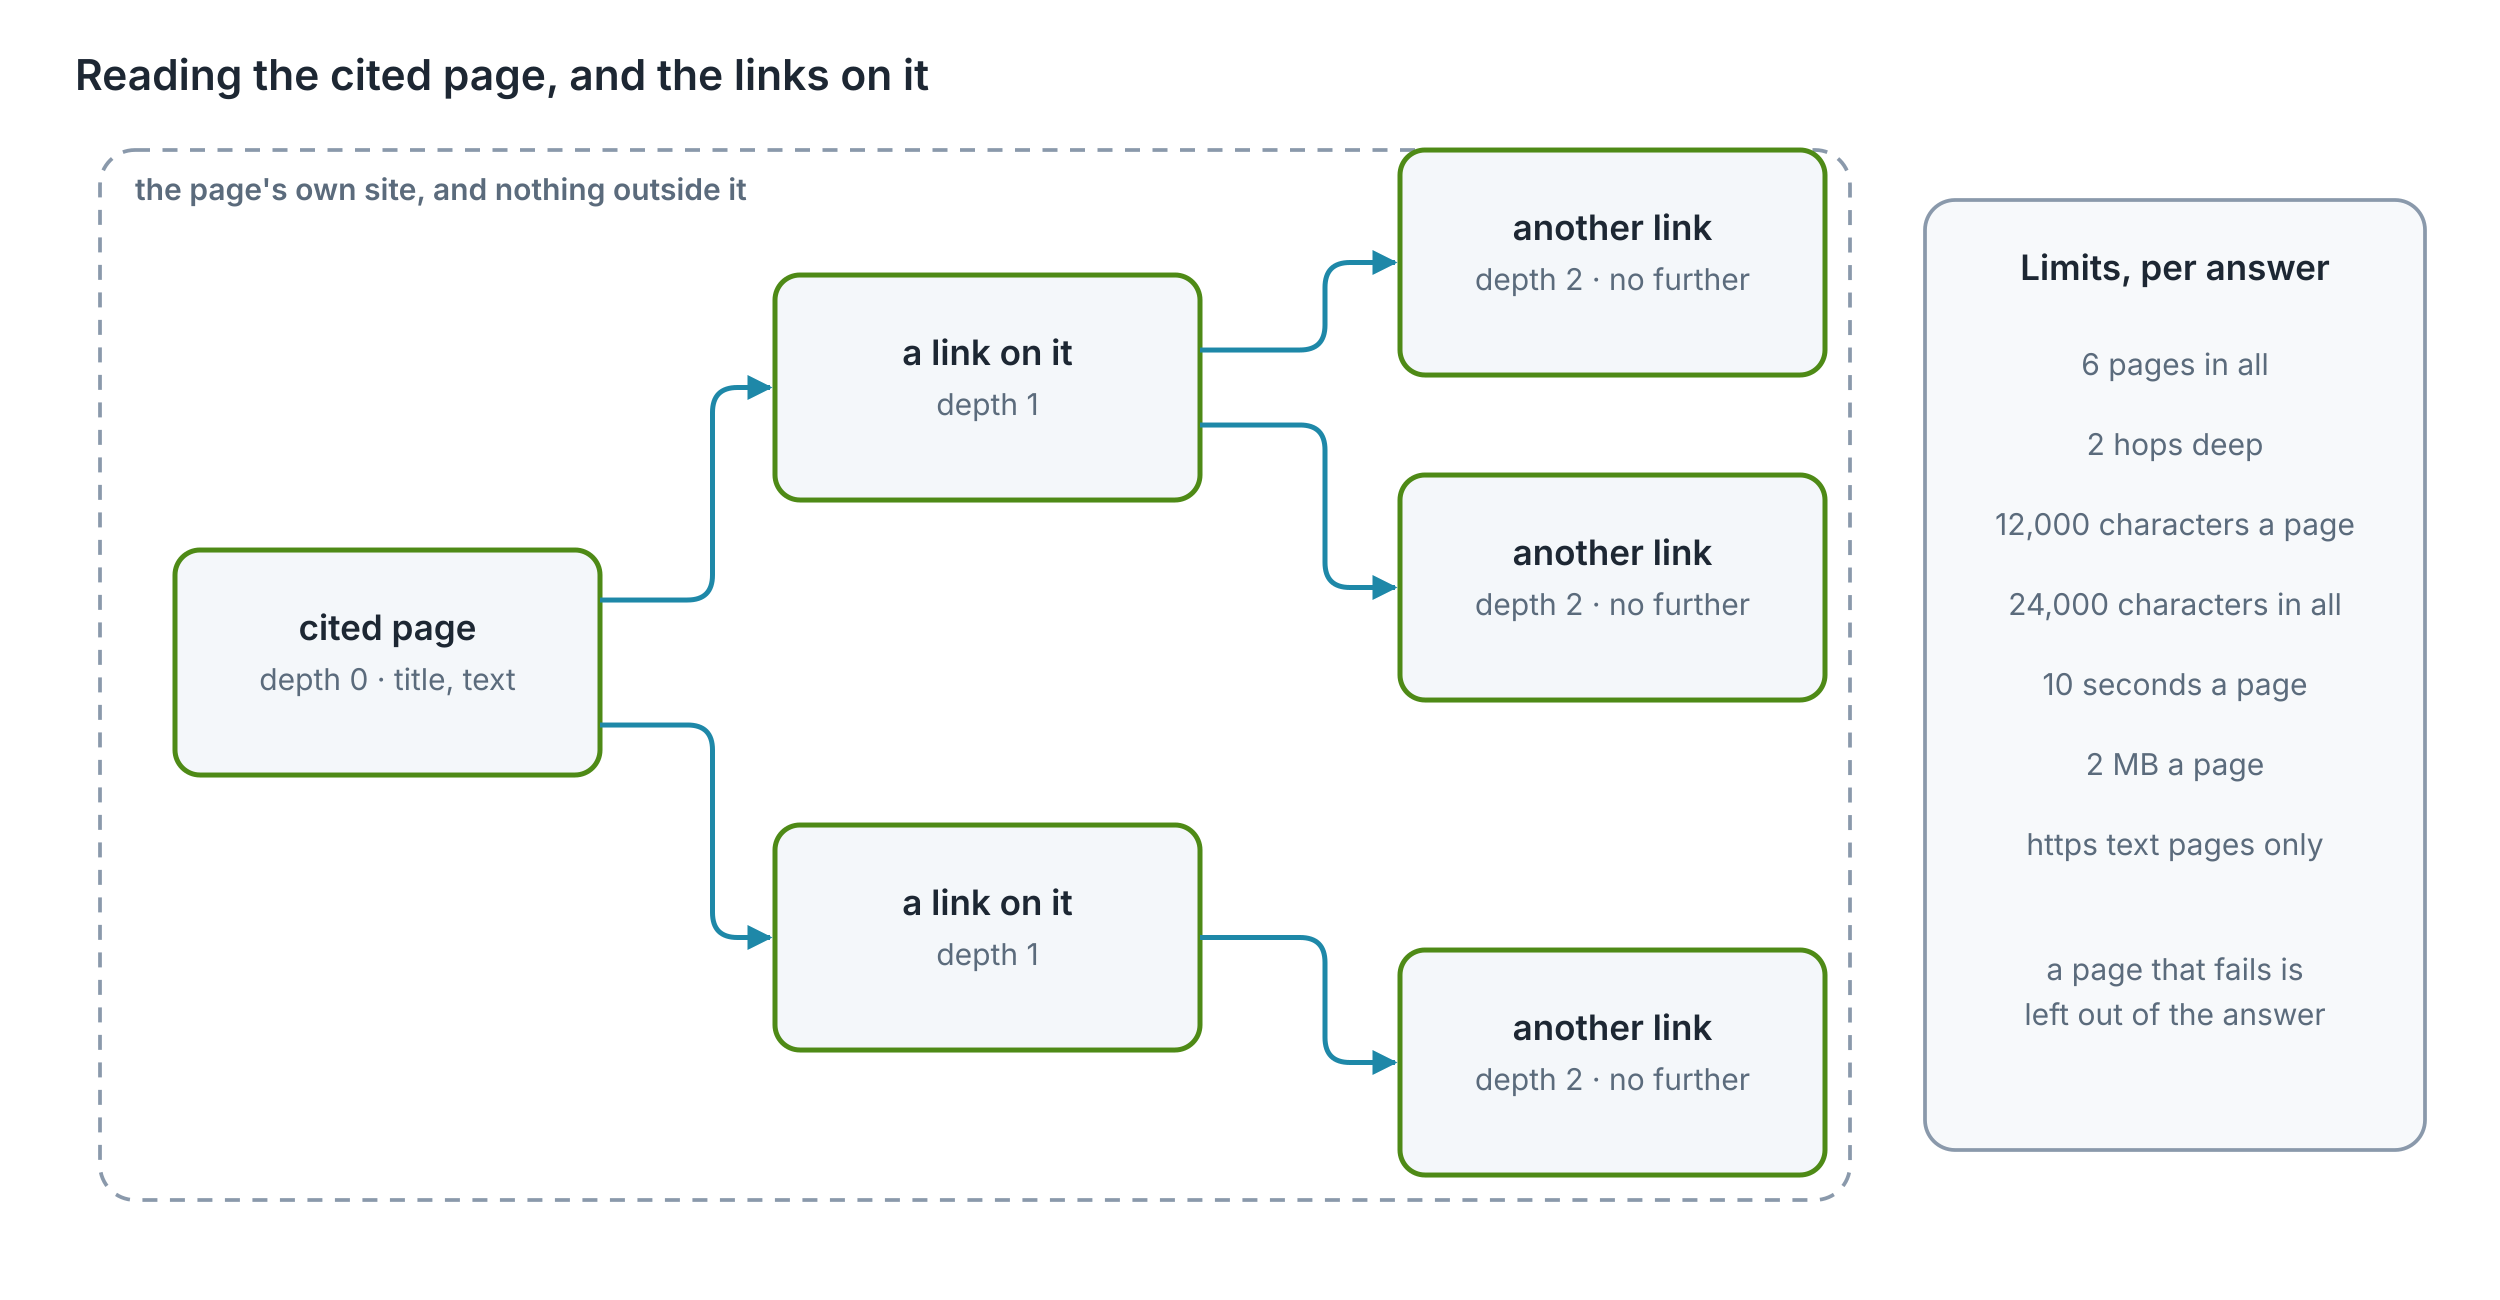
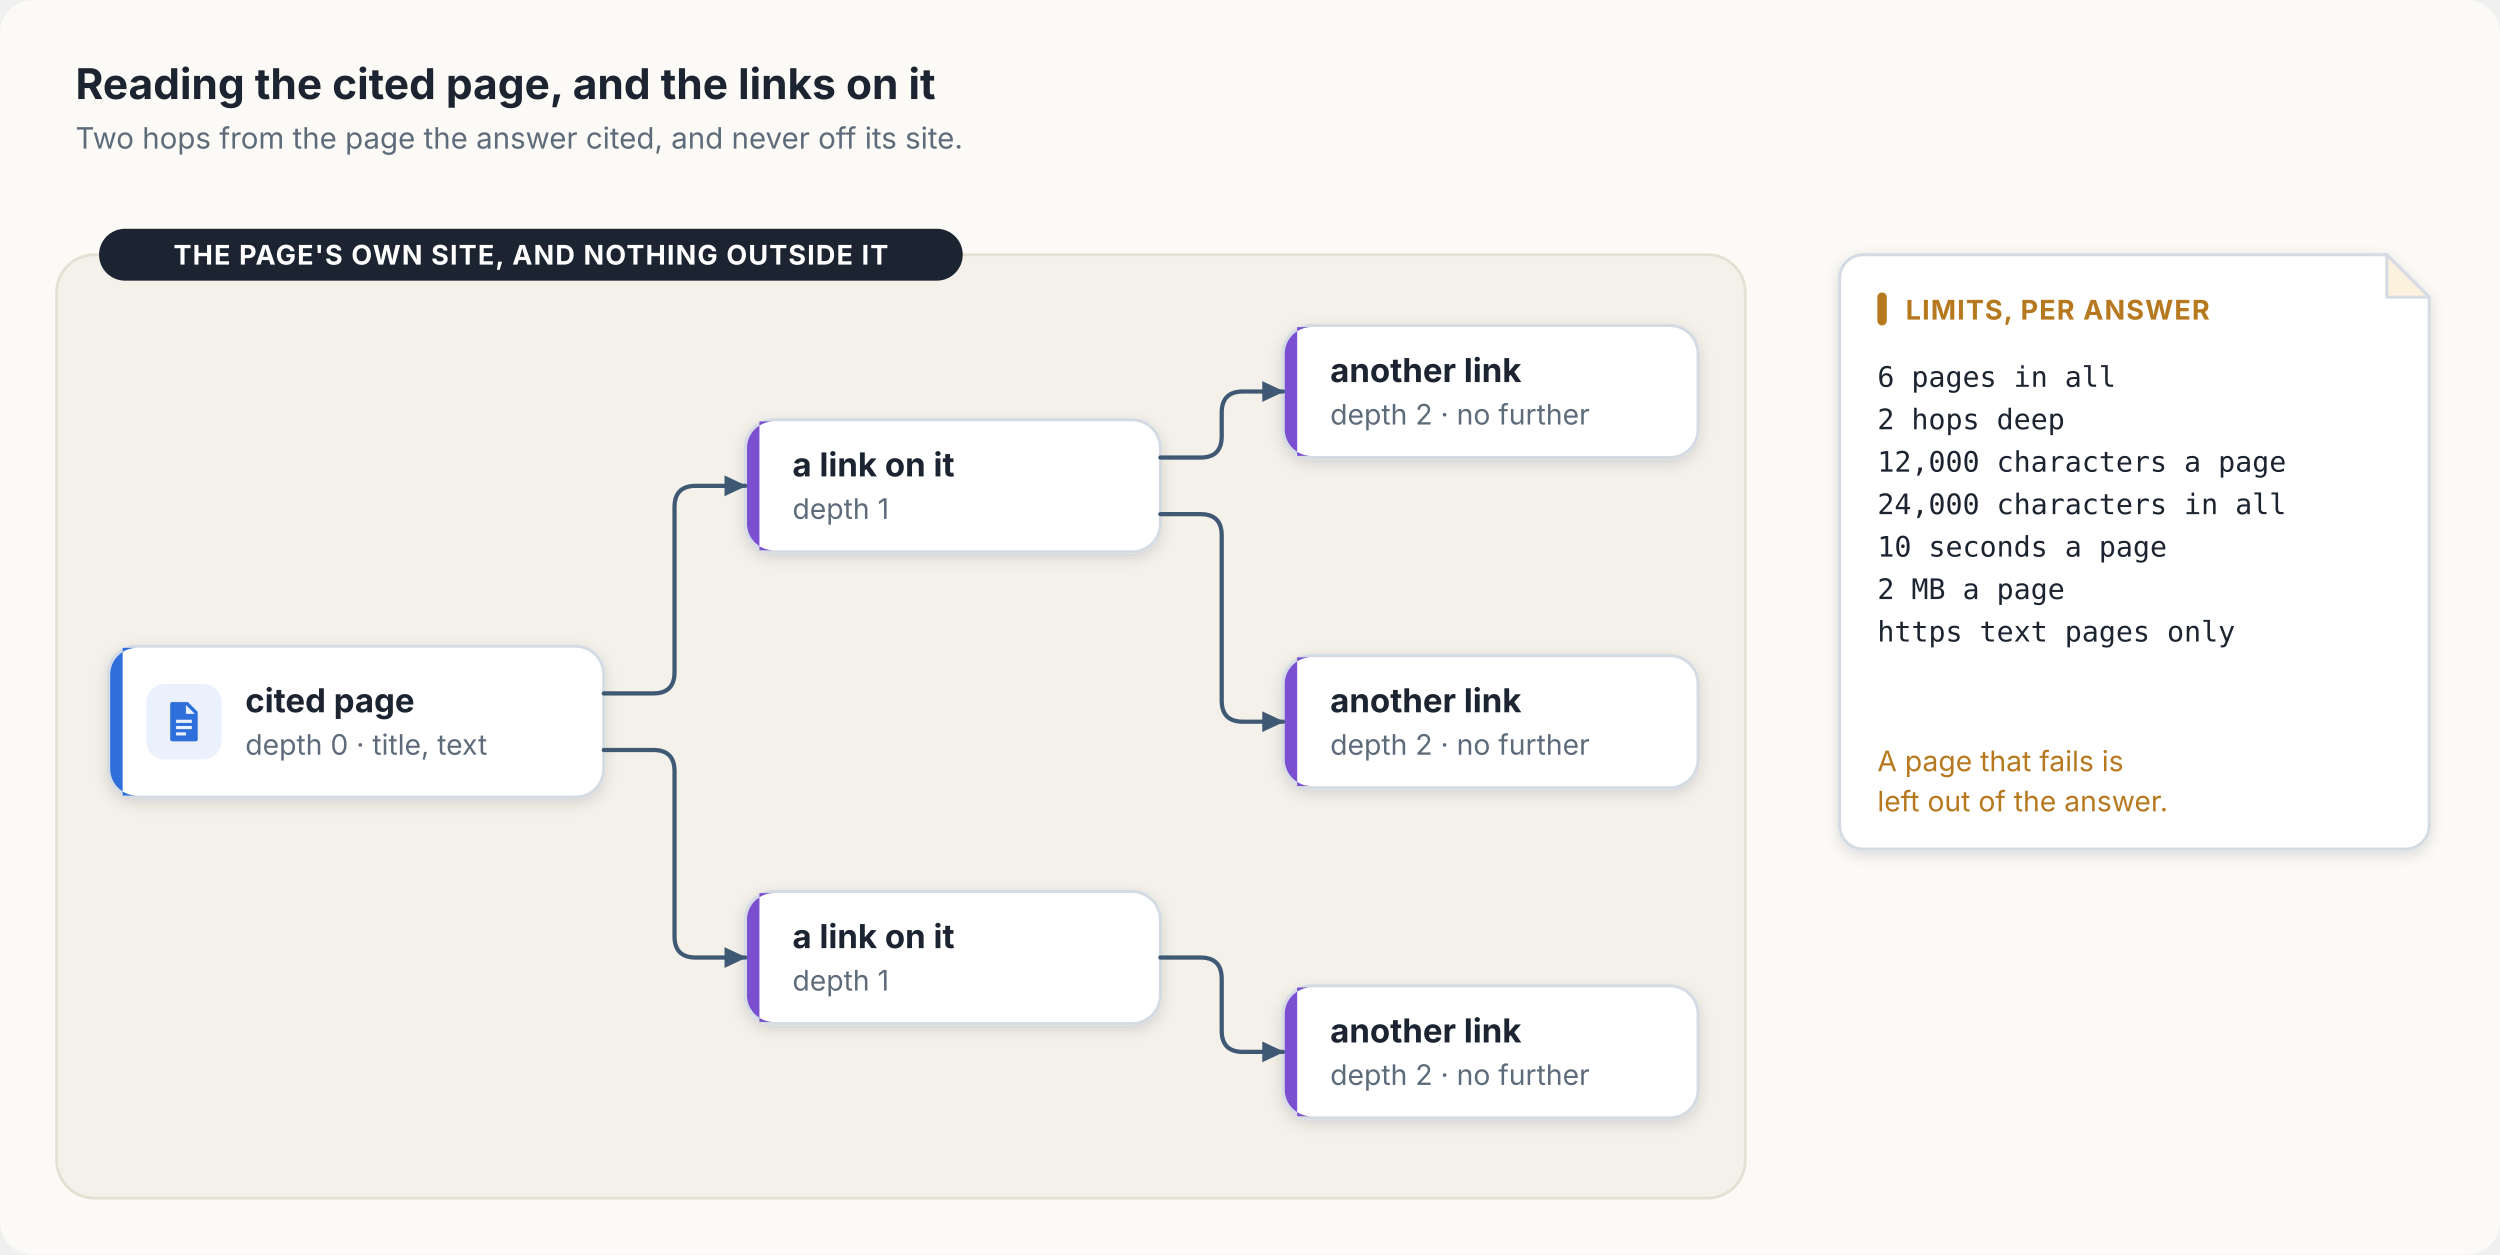
- <svg xmlns="http://www.w3.org/2000/svg" viewBox="0 0 1000 520" width="1000" height="520" role="img" aria-label="fetch_page_content_recursive reads the cited page at depth 0, then up to three of its own links at depth 1, then their links at depth 2, but no further. It follows only links on the cited page's own site, and a panel lists the limits: 6 pages in all, 2 hops deep, 12,000 characters a page, 24,000 in all, 10 seconds and 2 MB a page, https text pages only.">
+ <svg xmlns="http://www.w3.org/2000/svg" viewBox="0 0 1060 532" width="1060" height="532" role="img" aria-label="fetch_page_content_recursive reads the cited page at depth 0, then up to three of its own links at depth 1, then their links at depth 2, but no further. It follows only links on the cited page's own site, and a panel lists the limits: 6 pages in all, 2 hops deep, 12,000 characters a page, 24,000 in all, 10 seconds and 2 MB a page, https text pages only.">
  <style>
-     text { font-family: Inter, "Segoe UI", Helvetica, Arial, sans-serif; }
-     .title { fill: #1D2733; font-size: 17px; font-weight: 600; }
-     .name { fill: #1D2733; font-size: 14px; font-weight: 600; }
-     .note { fill: #5B6B7C; font-size: 12px; }
-     .label { fill: #1E88A8; font-size: 12px; }
-     .box { fill: #F4F7FA; stroke: #4E8A16; stroke-width: 2; }
-     .zone { fill: none; stroke: #8A99AB; stroke-width: 1.5; stroke-dasharray: 6 5; }
-     .zonelabel { fill: #5B6B7C; font-size: 12px; font-weight: 600; }
-     .panel { fill: #F7F9FB; stroke: #8A99AB; stroke-width: 1.5; }
-     .flow { stroke: #1E88A8; stroke-width: 2; fill: none; stroke-linejoin: round; }
+     text { font-family: Inter, "Segoe UI", "Helvetica Neue", Helvetica, Arial, sans-serif; fill: #1B2430; }
+     .title { font-size: 18px; font-weight: 650; }
+     .lede { font-size: 12.5px; fill: #5D6B7A; }
+     .name { font-size: 14px; font-weight: 650; }
+     .sub { font-size: 12px; fill: #5D6B7A; }
+     .note { font-size: 12px; fill: #5D6B7A; }
+     .tab { font-size: 11.5px; font-weight: 650; letter-spacing: 0.04em; fill: #5D6B7A; }
+     .mono { font-family: "JetBrains Mono", "SF Mono", Menlo, Consolas, monospace; font-size: 12px; }
+     .dim { fill: #8794A3; }
+     .strong { font-weight: 700; }
+     .trap { fill: #CF4526; font-weight: 700; }
+     .pill { font-size: 11px; font-weight: 600; }
+     .wire { fill: none; stroke: #3F5873; stroke-width: 1.8; stroke-linecap: round; stroke-linejoin: round; }
+     .wire.danger { stroke: #CF4526; stroke-dasharray: 6 5; }
+     .wire.idle { stroke: #7F8EA0; stroke-dasharray: 2 5; }
  </style>
  <defs>
-     <marker id="arrow" viewBox="0 0 10 10" refX="9" refY="5" markerUnits="userSpaceOnUse" markerWidth="10" markerHeight="10" orient="auto">
-       <path d="M0,0 L10,5 L0,10 Z" fill="#1E88A8" />
+     <filter id="lift" x="-10%" y="-10%" width="120%" height="135%">
+       <feDropShadow dx="0" dy="2" stdDeviation="3" flood-color="#1B2430" flood-opacity="0.13" />
+     </filter>
+     <marker id="head" viewBox="0 0 10 10" refX="8.5" refY="5" markerUnits="userSpaceOnUse" markerWidth="11" markerHeight="11" orient="auto">
+       <path d="M0.5,1 L9,5 L0.5,9 Z" fill="#3F5873" />
+     </marker>
+     <marker id="head-danger" viewBox="0 0 10 10" refX="8.5" refY="5" markerUnits="userSpaceOnUse" markerWidth="11" markerHeight="11" orient="auto">
+       <path d="M0.5,1 L9,5 L0.5,9 Z" fill="#CF4526" />
+     </marker>
+     <marker id="head-idle" viewBox="0 0 10 10" refX="8.5" refY="5" markerUnits="userSpaceOnUse" markerWidth="11" markerHeight="11" orient="auto">
+       <path d="M0.5,1 L9,5 L0.5,9 Z" fill="#7F8EA0" />
    </marker>
  </defs>
-   <rect width="1000" height="520" fill="#FFFFFF" />
-   <text x="30" y="36" class="title">Reading the cited page, and the links on it</text>
-   <rect x="40" y="60" width="700" height="420" rx="14" class="zone" />
-   <text x="54" y="80" class="zonelabel">the page's own site, and nothing outside it</text>
-   <rect x="70" y="220" width="170" height="90" rx="10" class="box" />
-   <text x="155" y="256" class="name" text-anchor="middle">cited page</text>
-   <text x="155" y="276" class="note" text-anchor="middle">depth 0 · title, text</text>
-   <rect x="310" y="110" width="170" height="90" rx="10" class="box" />
-   <text x="395" y="146" class="name" text-anchor="middle">a link on it</text>
-   <text x="395" y="166" class="note" text-anchor="middle">depth 1</text>
-   <rect x="310" y="330" width="170" height="90" rx="10" class="box" />
-   <text x="395" y="366" class="name" text-anchor="middle">a link on it</text>
-   <text x="395" y="386" class="note" text-anchor="middle">depth 1</text>
-   <rect x="560" y="60" width="170" height="90" rx="10" class="box" />
-   <text x="645" y="96" class="name" text-anchor="middle">another link</text>
-   <text x="645" y="116" class="note" text-anchor="middle">depth 2 · no further</text>
-   <rect x="560" y="190" width="170" height="90" rx="10" class="box" />
-   <text x="645" y="226" class="name" text-anchor="middle">another link</text>
-   <text x="645" y="246" class="note" text-anchor="middle">depth 2 · no further</text>
-   <rect x="560" y="380" width="170" height="90" rx="10" class="box" />
-   <text x="645" y="416" class="name" text-anchor="middle">another link</text>
-   <text x="645" y="436" class="note" text-anchor="middle">depth 2 · no further</text>
-   <path class="flow" d="M240,240 L275,240 Q285,240 285,230 L285,165 Q285,155 295,155 L308,155" marker-end="url(#arrow)" />
-   <path class="flow" d="M240,290 L275,290 Q285,290 285,300 L285,365 Q285,375 295,375 L308,375" marker-end="url(#arrow)" />
-   <path class="flow" d="M480,140 L520,140 Q530,140 530,130 L530,115 Q530,105 540,105 L558,105" marker-end="url(#arrow)" />
-   <path class="flow" d="M480,170 L520,170 Q530,170 530,180 L530,225 Q530,235 540,235 L558,235" marker-end="url(#arrow)" />
-   <path class="flow" d="M480,375 L520,375 Q530,375 530,385 L530,415 Q530,425 540,425 L558,425" marker-end="url(#arrow)" />
-   <rect x="770" y="80" width="200" height="380" rx="12" class="panel" />
-   <text x="870" y="112" class="name" text-anchor="middle">Limits, per answer</text>
-   <text x="870" y="150" class="note" text-anchor="middle">6 pages in all</text>
-   <text x="870" y="182" class="note" text-anchor="middle">2 hops deep</text>
-   <text x="870" y="214" class="note" text-anchor="middle">12,000 characters a page</text>
-   <text x="870" y="246" class="note" text-anchor="middle">24,000 characters in all</text>
-   <text x="870" y="278" class="note" text-anchor="middle">10 seconds a page</text>
-   <text x="870" y="310" class="note" text-anchor="middle">2 MB a page</text>
-   <text x="870" y="342" class="note" text-anchor="middle">https text pages only</text>
-   <text x="870" y="392" class="note" text-anchor="middle">a page that fails is</text>
-   <text x="870" y="410" class="note" text-anchor="middle">left out of the answer</text>
+   <rect width="1060" height="532" rx="14" fill="#FBFAF6" />
+   <text x="32.0" y="42.0" class="title" text-anchor="start" xml:space="preserve">Reading the cited page, and the links on it</text>
+   <text x="32.0" y="63.0" class="lede" text-anchor="start" xml:space="preserve">Two hops from the page the answer cited, and never off its site.</text>
+   <rect x="24" y="108" width="716" height="400" rx="16" fill="#F3F1EA" stroke="#E4E0D4" stroke-width="1.2" />
+   <rect x="42" y="97" width="366.2" height="22" rx="11" fill="#1B2430" />
+   <text x="225.1" y="112.2" class="tab" text-anchor="middle" style="fill:#FFFFFF" xml:space="preserve">THE PAGE'S OWN SITE, AND NOTHING OUTSIDE IT</text>
+   <rect x="46" y="274" width="210" height="64" rx="12" fill="#FFFFFF" stroke="#D5DBE3" stroke-width="1.3" filter="url(#lift)" />
+   <path d="M58,274.7 H52 V337.3 H58 A11.3,11.3 0 0 1 46.7,326 V286 A11.3,11.3 0 0 1 58,274.7 Z" fill="#2F6FDB" />
+   <rect x="62" y="290.0" width="32" height="32" rx="8" fill="#EAF1FD" />
+   <g transform="translate(68.0,296.0) scale(0.8333)">
+     <path d="M6 2h8l5 5v14a1 1 0 0 1-1 1H6a1 1 0 0 1-1-1V3a1 1 0 0 1 1-1zm7 1.5V8h4.5zM8 11v1.6h8V11zm0 3.2v1.6h8v-1.6zm0 3.2V19h5v-1.6z" fill="#2F6FDB" fill-rule="evenodd" />
+   </g>
+   <text x="104.0" y="302.0" class="name" text-anchor="start" xml:space="preserve">cited page</text>
+   <text x="104.0" y="320.0" class="sub" text-anchor="start" xml:space="preserve">depth 0 · title, text</text>
+   <rect x="316" y="178" width="176" height="56" rx="12" fill="#FFFFFF" stroke="#D5DBE3" stroke-width="1.3" filter="url(#lift)" />
+   <path d="M328,178.7 H322 V233.3 H328 A11.3,11.3 0 0 1 316.7,222 V190 A11.3,11.3 0 0 1 328,178.7 Z" fill="#7A4FD0" />
+   <text x="336.0" y="202.0" class="name" text-anchor="start" xml:space="preserve">a link on it</text>
+   <text x="336.0" y="220.0" class="sub" text-anchor="start" xml:space="preserve">depth 1</text>
+   <rect x="316" y="378" width="176" height="56" rx="12" fill="#FFFFFF" stroke="#D5DBE3" stroke-width="1.3" filter="url(#lift)" />
+   <path d="M328,378.7 H322 V433.3 H328 A11.3,11.3 0 0 1 316.7,422 V390 A11.3,11.3 0 0 1 328,378.7 Z" fill="#7A4FD0" />
+   <text x="336.0" y="402.0" class="name" text-anchor="start" xml:space="preserve">a link on it</text>
+   <text x="336.0" y="420.0" class="sub" text-anchor="start" xml:space="preserve">depth 1</text>
+   <rect x="544" y="138" width="176" height="56" rx="12" fill="#FFFFFF" stroke="#D5DBE3" stroke-width="1.3" filter="url(#lift)" />
+   <path d="M556,138.7 H550 V193.3 H556 A11.3,11.3 0 0 1 544.7,182 V150 A11.3,11.3 0 0 1 556,138.7 Z" fill="#7A4FD0" />
+   <text x="564.0" y="162.0" class="name" text-anchor="start" xml:space="preserve">another link</text>
+   <text x="564.0" y="180.0" class="sub" text-anchor="start" xml:space="preserve">depth 2 · no further</text>
+   <rect x="544" y="278" width="176" height="56" rx="12" fill="#FFFFFF" stroke="#D5DBE3" stroke-width="1.3" filter="url(#lift)" />
+   <path d="M556,278.7 H550 V333.3 H556 A11.3,11.3 0 0 1 544.7,322 V290 A11.3,11.3 0 0 1 556,278.7 Z" fill="#7A4FD0" />
+   <text x="564.0" y="302.0" class="name" text-anchor="start" xml:space="preserve">another link</text>
+   <text x="564.0" y="320.0" class="sub" text-anchor="start" xml:space="preserve">depth 2 · no further</text>
+   <rect x="544" y="418" width="176" height="56" rx="12" fill="#FFFFFF" stroke="#D5DBE3" stroke-width="1.3" filter="url(#lift)" />
+   <path d="M556,418.7 H550 V473.3 H556 A11.3,11.3 0 0 1 544.7,462 V430 A11.3,11.3 0 0 1 556,418.7 Z" fill="#7A4FD0" />
+   <text x="564.0" y="442.0" class="name" text-anchor="start" xml:space="preserve">another link</text>
+   <text x="564.0" y="460.0" class="sub" text-anchor="start" xml:space="preserve">depth 2 · no further</text>
+   <path class="wire" d="M256,294 L277,294 Q286,294 286,285 L286,215 Q286,206 295,206 L316,206" marker-end="url(#head)" />
+   <path class="wire" d="M256,318 L277,318 Q286,318 286,327 L286,397 Q286,406 295,406 L316,406" marker-end="url(#head)" />
+   <path class="wire" d="M492,194 L509,194 Q518,194 518,185 L518,175 Q518,166 527,166 L544,166" marker-end="url(#head)" />
+   <path class="wire" d="M492,218 L509,218 Q518,218 518,227 L518,297 Q518,306 527,306 L544,306" marker-end="url(#head)" />
+   <path class="wire" d="M492,406 L509,406 Q518,406 518,415 L518,437 Q518,446 527,446 L544,446" marker-end="url(#head)" />
+   <path d="M790,108 H1012 L1030,126 V350 A10,10 0 0 1 1020,360 H790 A10,10 0 0 1 780,350 V118 A10,10 0 0 1 790,108 Z" fill="#FFFFFF" stroke="#D5DBE3" stroke-width="1.3" filter="url(#lift)" />
+   <path d="M1012,108 V126 H1030 Z" fill="#FBF1DC" stroke="#D5DBE3" stroke-width="1.3" stroke-linejoin="round" />
+   <rect x="796" y="124" width="4" height="14" rx="2" fill="#B7791F" />
+   <text x="808.0" y="135.5" class="tab" text-anchor="start" style="fill:#B7791F" xml:space="preserve">LIMITS, PER ANSWER</text>
+   <text x="796.0" y="164.0" class="mono" text-anchor="start" xml:space="preserve">6 pages in all</text>
+   <text x="796.0" y="182.0" class="mono" text-anchor="start" xml:space="preserve">2 hops deep</text>
+   <text x="796.0" y="200.0" class="mono" text-anchor="start" xml:space="preserve">12,000 characters a page</text>
+   <text x="796.0" y="218.0" class="mono" text-anchor="start" xml:space="preserve">24,000 characters in all</text>
+   <text x="796.0" y="236.0" class="mono" text-anchor="start" xml:space="preserve">10 seconds a page</text>
+   <text x="796.0" y="254.0" class="mono" text-anchor="start" xml:space="preserve">2 MB a page</text>
+   <text x="796.0" y="272.0" class="mono" text-anchor="start" xml:space="preserve">https text pages only</text>
+   <text x="796.0" y="327.0" class="note" text-anchor="start" style="fill:#B7791F" xml:space="preserve">A page that fails is</text>
+   <text x="796.0" y="344.0" class="note" text-anchor="start" style="fill:#B7791F" xml:space="preserve">left out of the answer.</text>
</svg>
